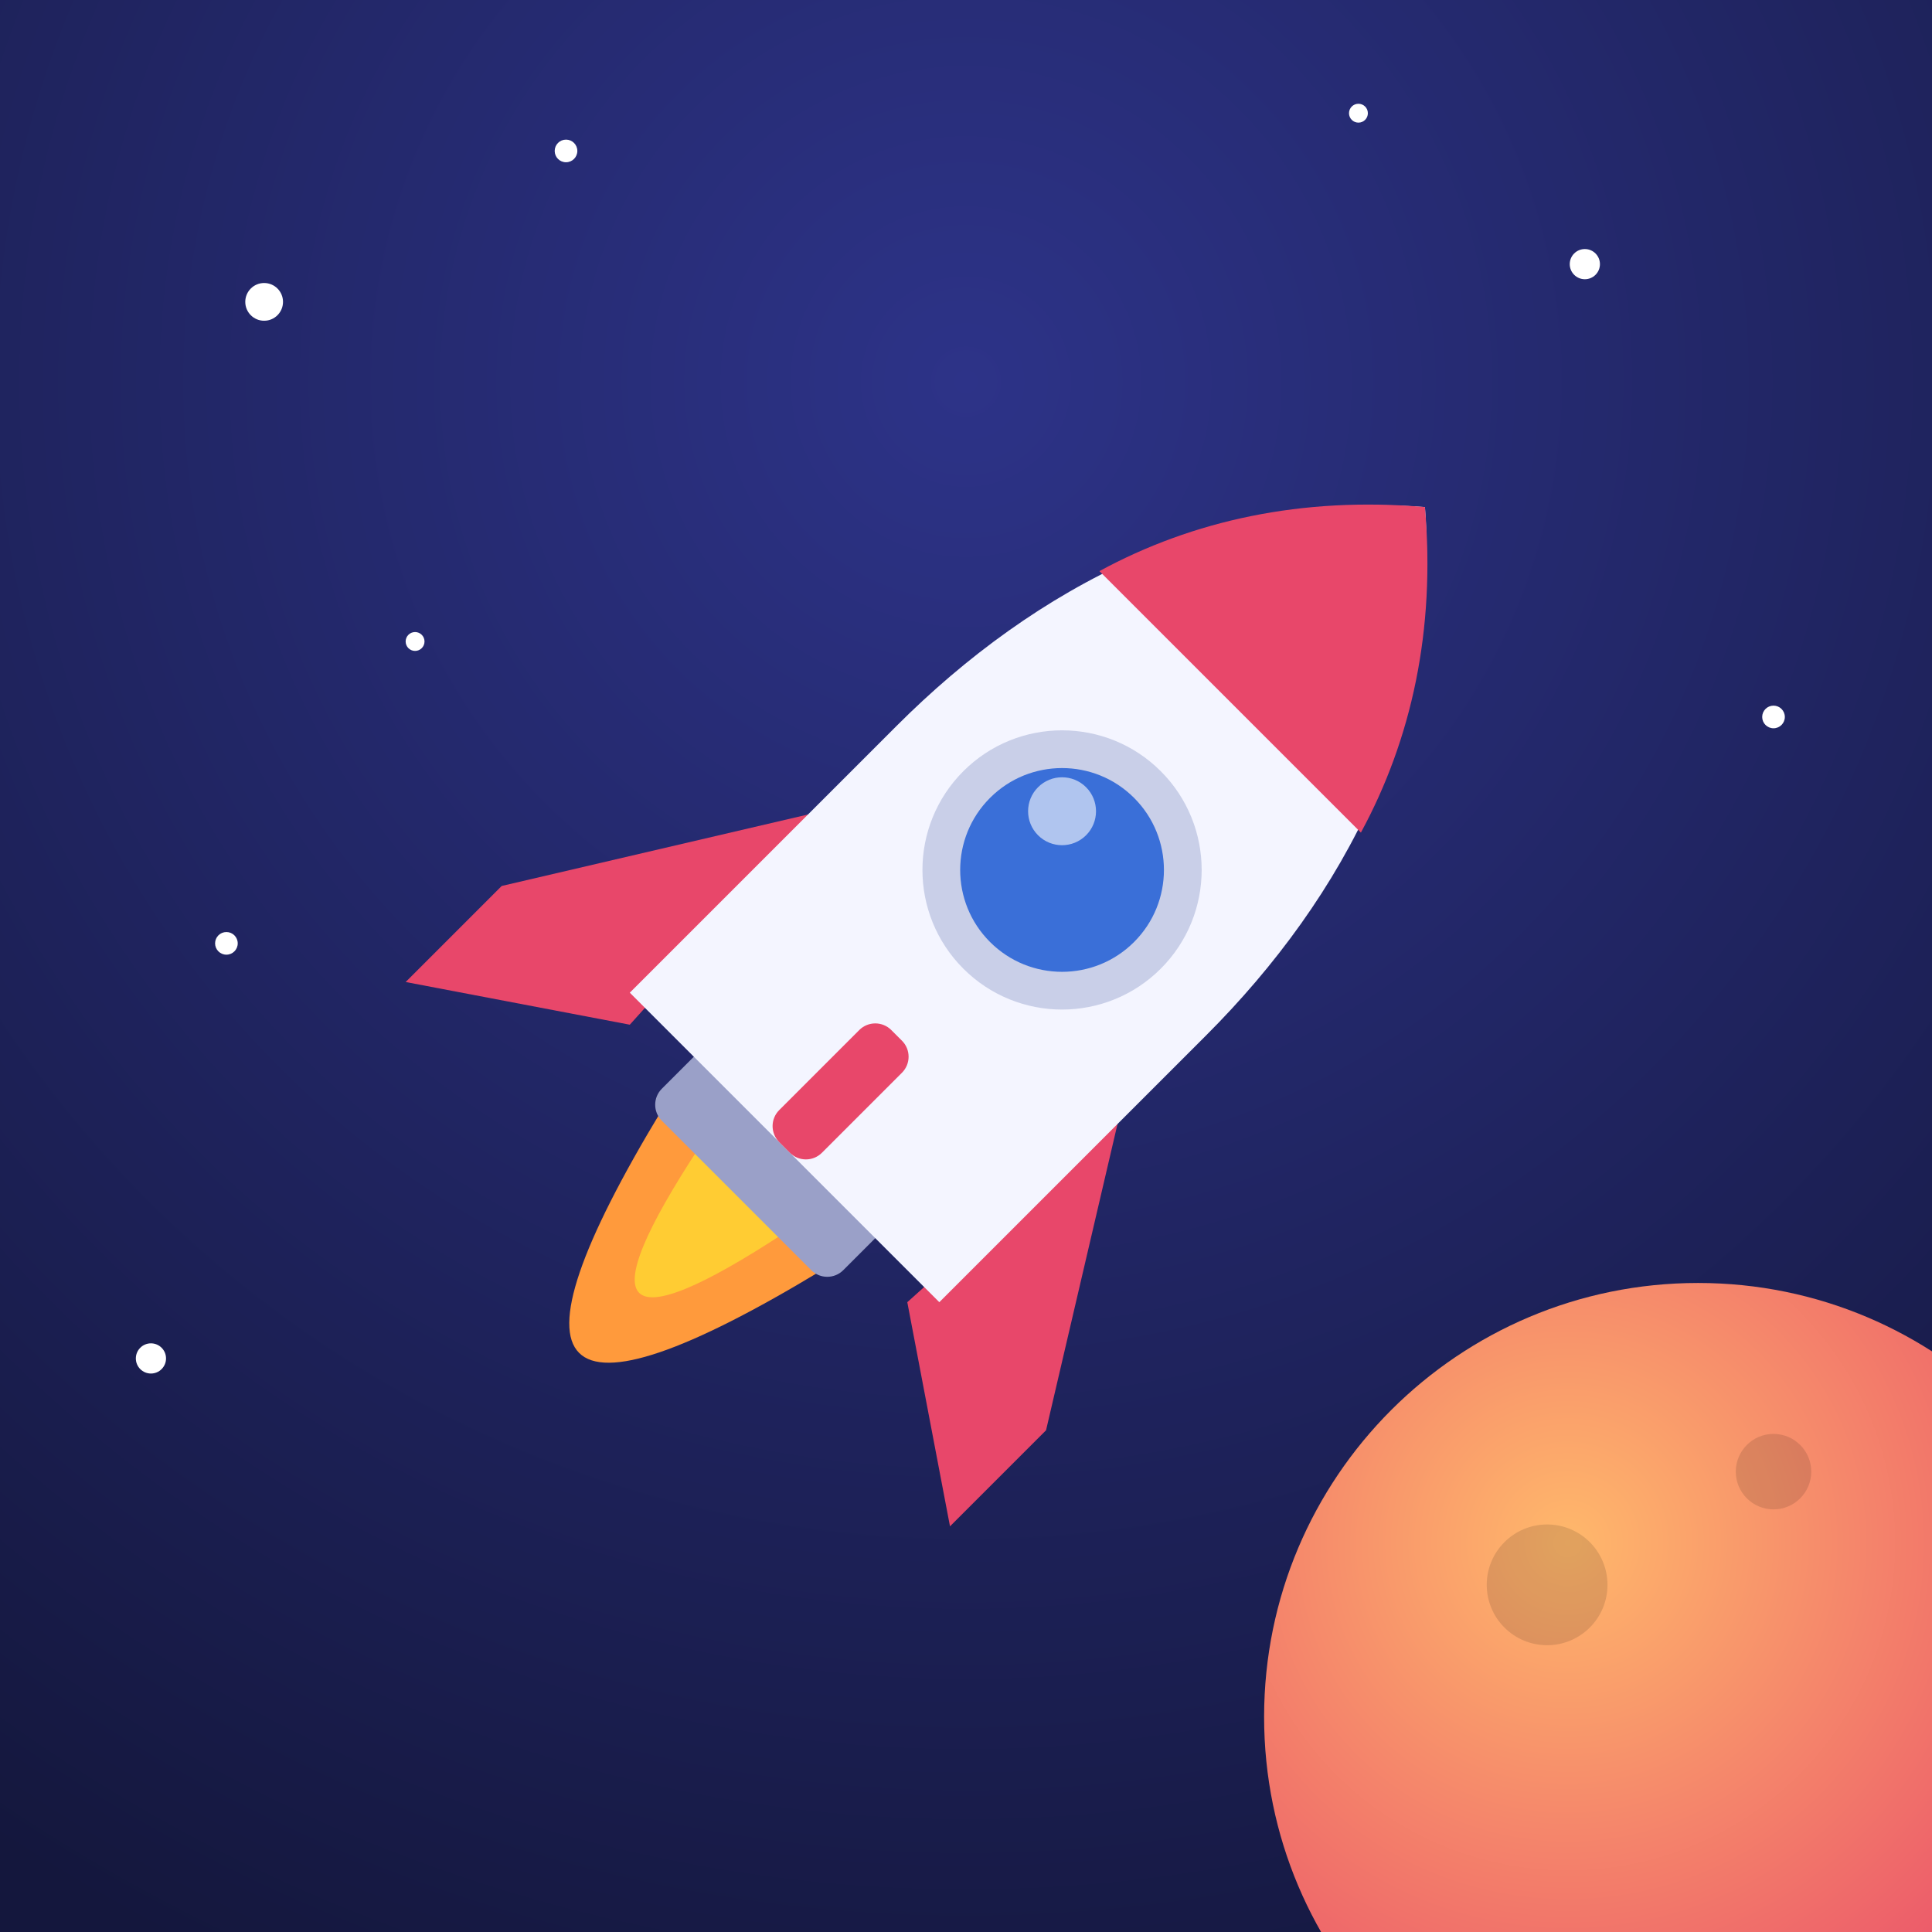
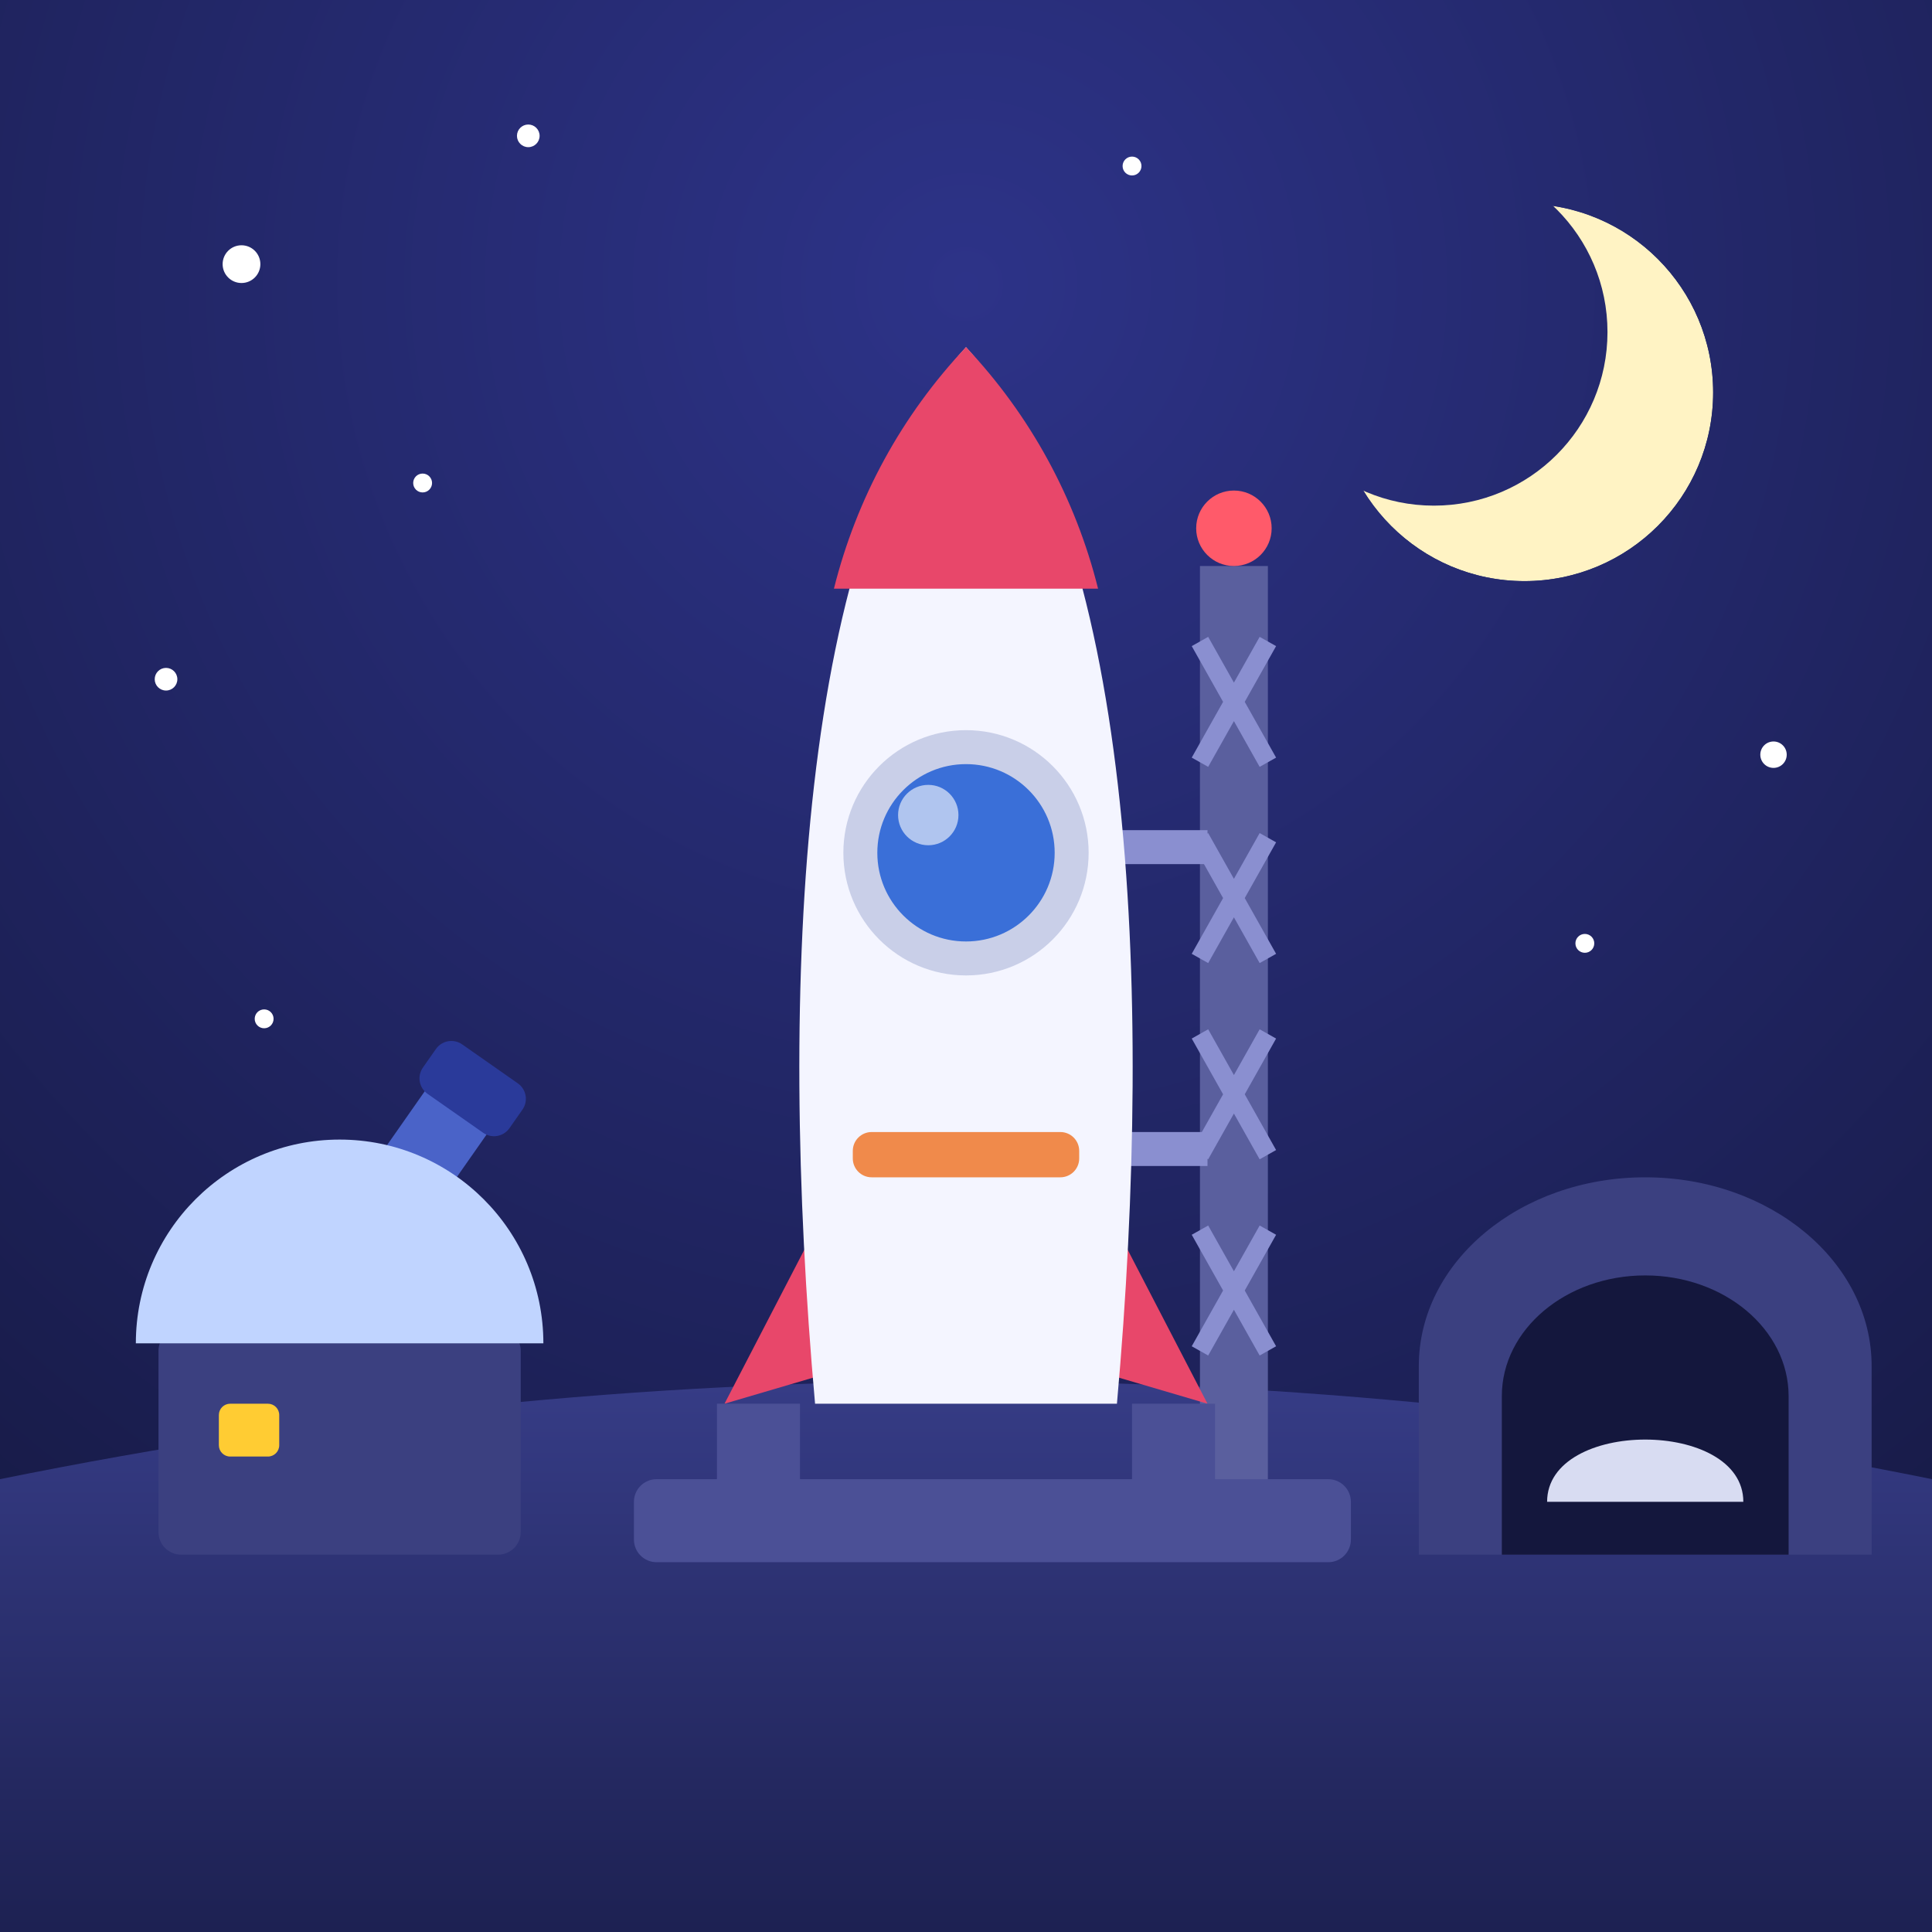
<svg xmlns="http://www.w3.org/2000/svg" viewBox="0 0 512 512" width="512" height="512">
  <defs>
-     <radialGradient id="space" cx="50%" cy="20%" r="90%">
+     <radialGradient id="space" cx="50%" cy="15%" r="95%">
      <stop offset="0" stop-color="#2d3388" />
      <stop offset="1" stop-color="#14173d" />
    </radialGradient>
-     <radialGradient id="planet" cx="35%" cy="30%" r="75%">
-       <stop offset="0" stop-color="#ffb86b" />
-       <stop offset="1" stop-color="#e8476a" />
-     </radialGradient>
+     <linearGradient id="ground" x1="0" y1="0" x2="0" y2="1">
+       <stop offset="0" stop-color="#363c86" />
+       <stop offset="1" stop-color="#1d2152" />
+     </linearGradient>
+     <mask id="crescent">
+       <circle cx="404" cy="104" r="50" fill="#fff" />
+       <circle cx="380" cy="88" r="46" fill="#000" />
+     </mask>
  </defs>
  <rect width="512" height="512" fill="url(#space)" />
  <g fill="#ffffff">
-     <circle cx="70" cy="80" r="5" />
-     <circle cx="150" cy="40" r="3" />
-     <circle cx="420" cy="70" r="4" />
-     <circle cx="470" cy="190" r="3" />
-     <circle cx="60" cy="250" r="3" />
-     <circle cx="110" cy="170" r="2.5" />
-     <circle cx="360" cy="30" r="2.5" />
-     <circle cx="40" cy="360" r="4" />
+     <circle cx="64" cy="70" r="5" />
+     <circle cx="140" cy="36" r="3" />
+     <circle cx="44" cy="180" r="3" />
+     <circle cx="112" cy="128" r="2.5" />
+     <circle cx="300" cy="44" r="2.5" />
+     <circle cx="470" cy="200" r="3.5" />
+     <circle cx="420" cy="250" r="2.5" />
+     <circle cx="70" cy="270" r="2.5" />
  </g>
-   <circle cx="450" cy="455" r="115" fill="url(#planet)" />
-   <circle cx="410" cy="420" r="16" fill="#000" opacity="0.12" />
-   <circle cx="470" cy="390" r="10" fill="#000" opacity="0.12" />
-   <g transform="rotate(45 256 256) translate(0 -8)">
-     <path d="M226 348 Q256 470 286 348 Z" fill="#ff9a3c" />
-     <path d="M240 348 Q256 425 272 348 Z" fill="#ffcc33" />
-     <rect x="222" y="326" width="68" height="24" rx="6" fill="#9aa0c8" />
-     <path d="M200 262 L154 336 L154 372 L204 338 Z" fill="#e8476a" />
-     <path d="M312 262 L358 336 L358 372 L308 338 Z" fill="#e8476a" />
-     <path d="M256 92 C298 128 314 180 314 232 L314 332 L198 332 L198 232 C198 180 214 128 256 92 Z" fill="#f4f5ff" />
-     <path d="M256 92 C281 113 297 138 305 165 L207 165 C215 138 231 113 256 92 Z" fill="#e8476a" />
-     <rect x="248" y="290" width="16" height="42" rx="6" fill="#e8476a" />
-     <circle cx="256" cy="228" r="32" fill="#3a6fd8" stroke="#c9cfe8" stroke-width="10" />
-     <circle cx="245" cy="217" r="9" fill="#ffffff" opacity="0.6" />
-   </g>
+   <circle cx="404" cy="104" r="50" fill="#fff3c4" mask="url(#crescent)" />
+   <path d="M0 392 Q256 340 512 392 V512 H0 Z" fill="url(#ground)" />
+   <rect x="42" y="352" width="96" height="60" rx="6" fill="#3b4080" />
+   <rect x="82" y="276" width="20" height="64" rx="8" fill="#4a63c8" transform="rotate(35 92 336)" />
+   <rect x="78" y="270" width="28" height="16" rx="5" fill="#2a3a9a" transform="rotate(35 92 336)" />
+   <path d="M36 356 A54 54 0 0 1 144 356 Z" fill="#c0d4ff" />
+   <rect x="58" y="372" width="16" height="14" rx="3" fill="#ffcc33" />
+   <path d="M376 412 V362 A60 50 0 0 1 496 362 V412 Z" fill="#3b4080" />
+   <path d="M398 412 V370 A38 32 0 0 1 474 370 V412 Z" fill="#14173d" />
+   <path d="M410 398 C410 376 462 376 462 398 Z" fill="#d8dcf2" />
+   <rect x="318" y="150" width="18" height="250" fill="#5a5f9e" />
+   <path d="M318 170 336 202 M336 170 318 202 M318 222 336 254 M336 222 318 254 M318 274 336 306 M336 274 318 306 M318 326 336 358 M336 326 318 358" stroke="#8a8fd0" stroke-width="5" />
+   <rect x="290" y="220" width="30" height="9" fill="#8a8fd0" />
+   <rect x="290" y="300" width="30" height="9" fill="#8a8fd0" />
+   <circle cx="327" cy="140" r="10" fill="#ff5a6a" />
+   <path d="M220 318 192 372 226 362 Z M292 318 320 372 286 362 Z" fill="#e8476a" />
+   <path d="M256 92 C300 140 306 260 296 372 H216 C206 260 212 140 256 92 Z" fill="#f4f5ff" />
+   <path d="M256 92 C273 110 285 132 291 156 H221 C227 132 239 110 256 92 Z" fill="#e8476a" />
+   <circle cx="256" cy="226" r="28" fill="#3a6fd8" stroke="#c9cfe8" stroke-width="9" />
+   <circle cx="246" cy="216" r="8" fill="#ffffff" opacity="0.6" />
+   <rect x="226" y="300" width="60" height="12" rx="5" fill="#f08a4b" />
+   <rect x="168" y="392" width="190" height="22" rx="6" fill="#4b5096" />
+   <rect x="190" y="372" width="22" height="22" fill="#4b5096" />
+   <rect x="300" y="372" width="22" height="22" fill="#4b5096" />
</svg>
